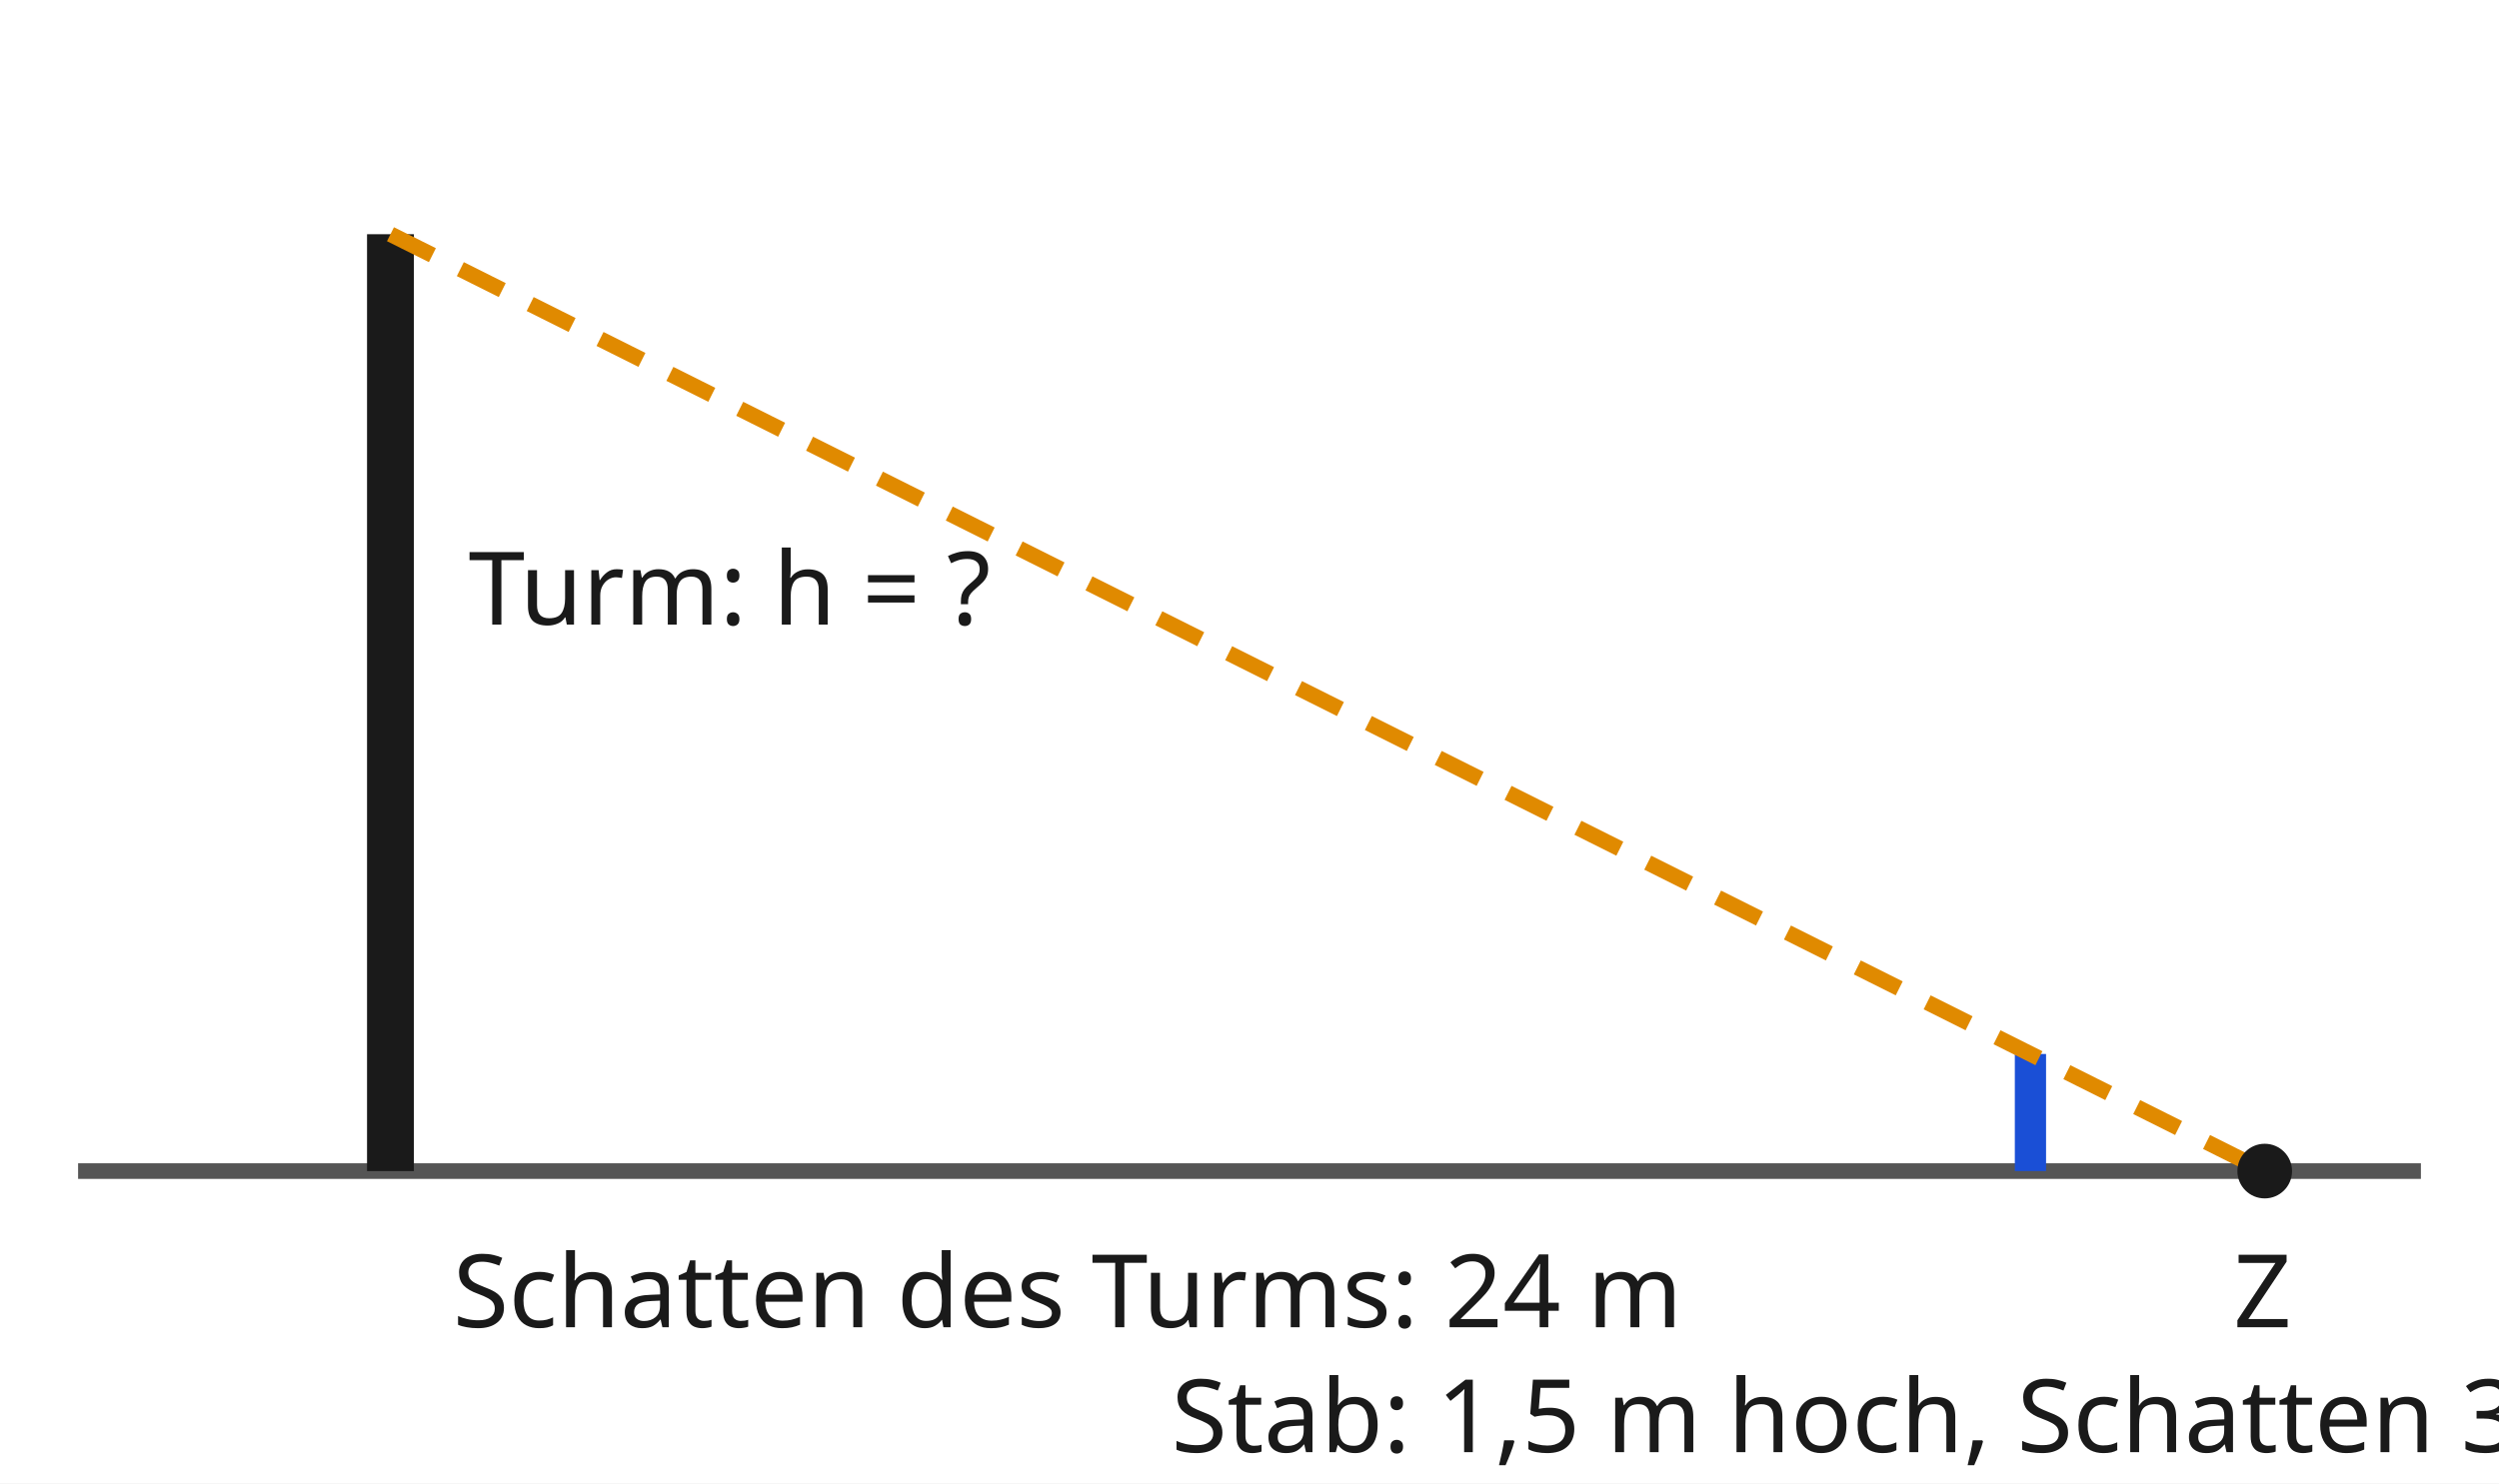
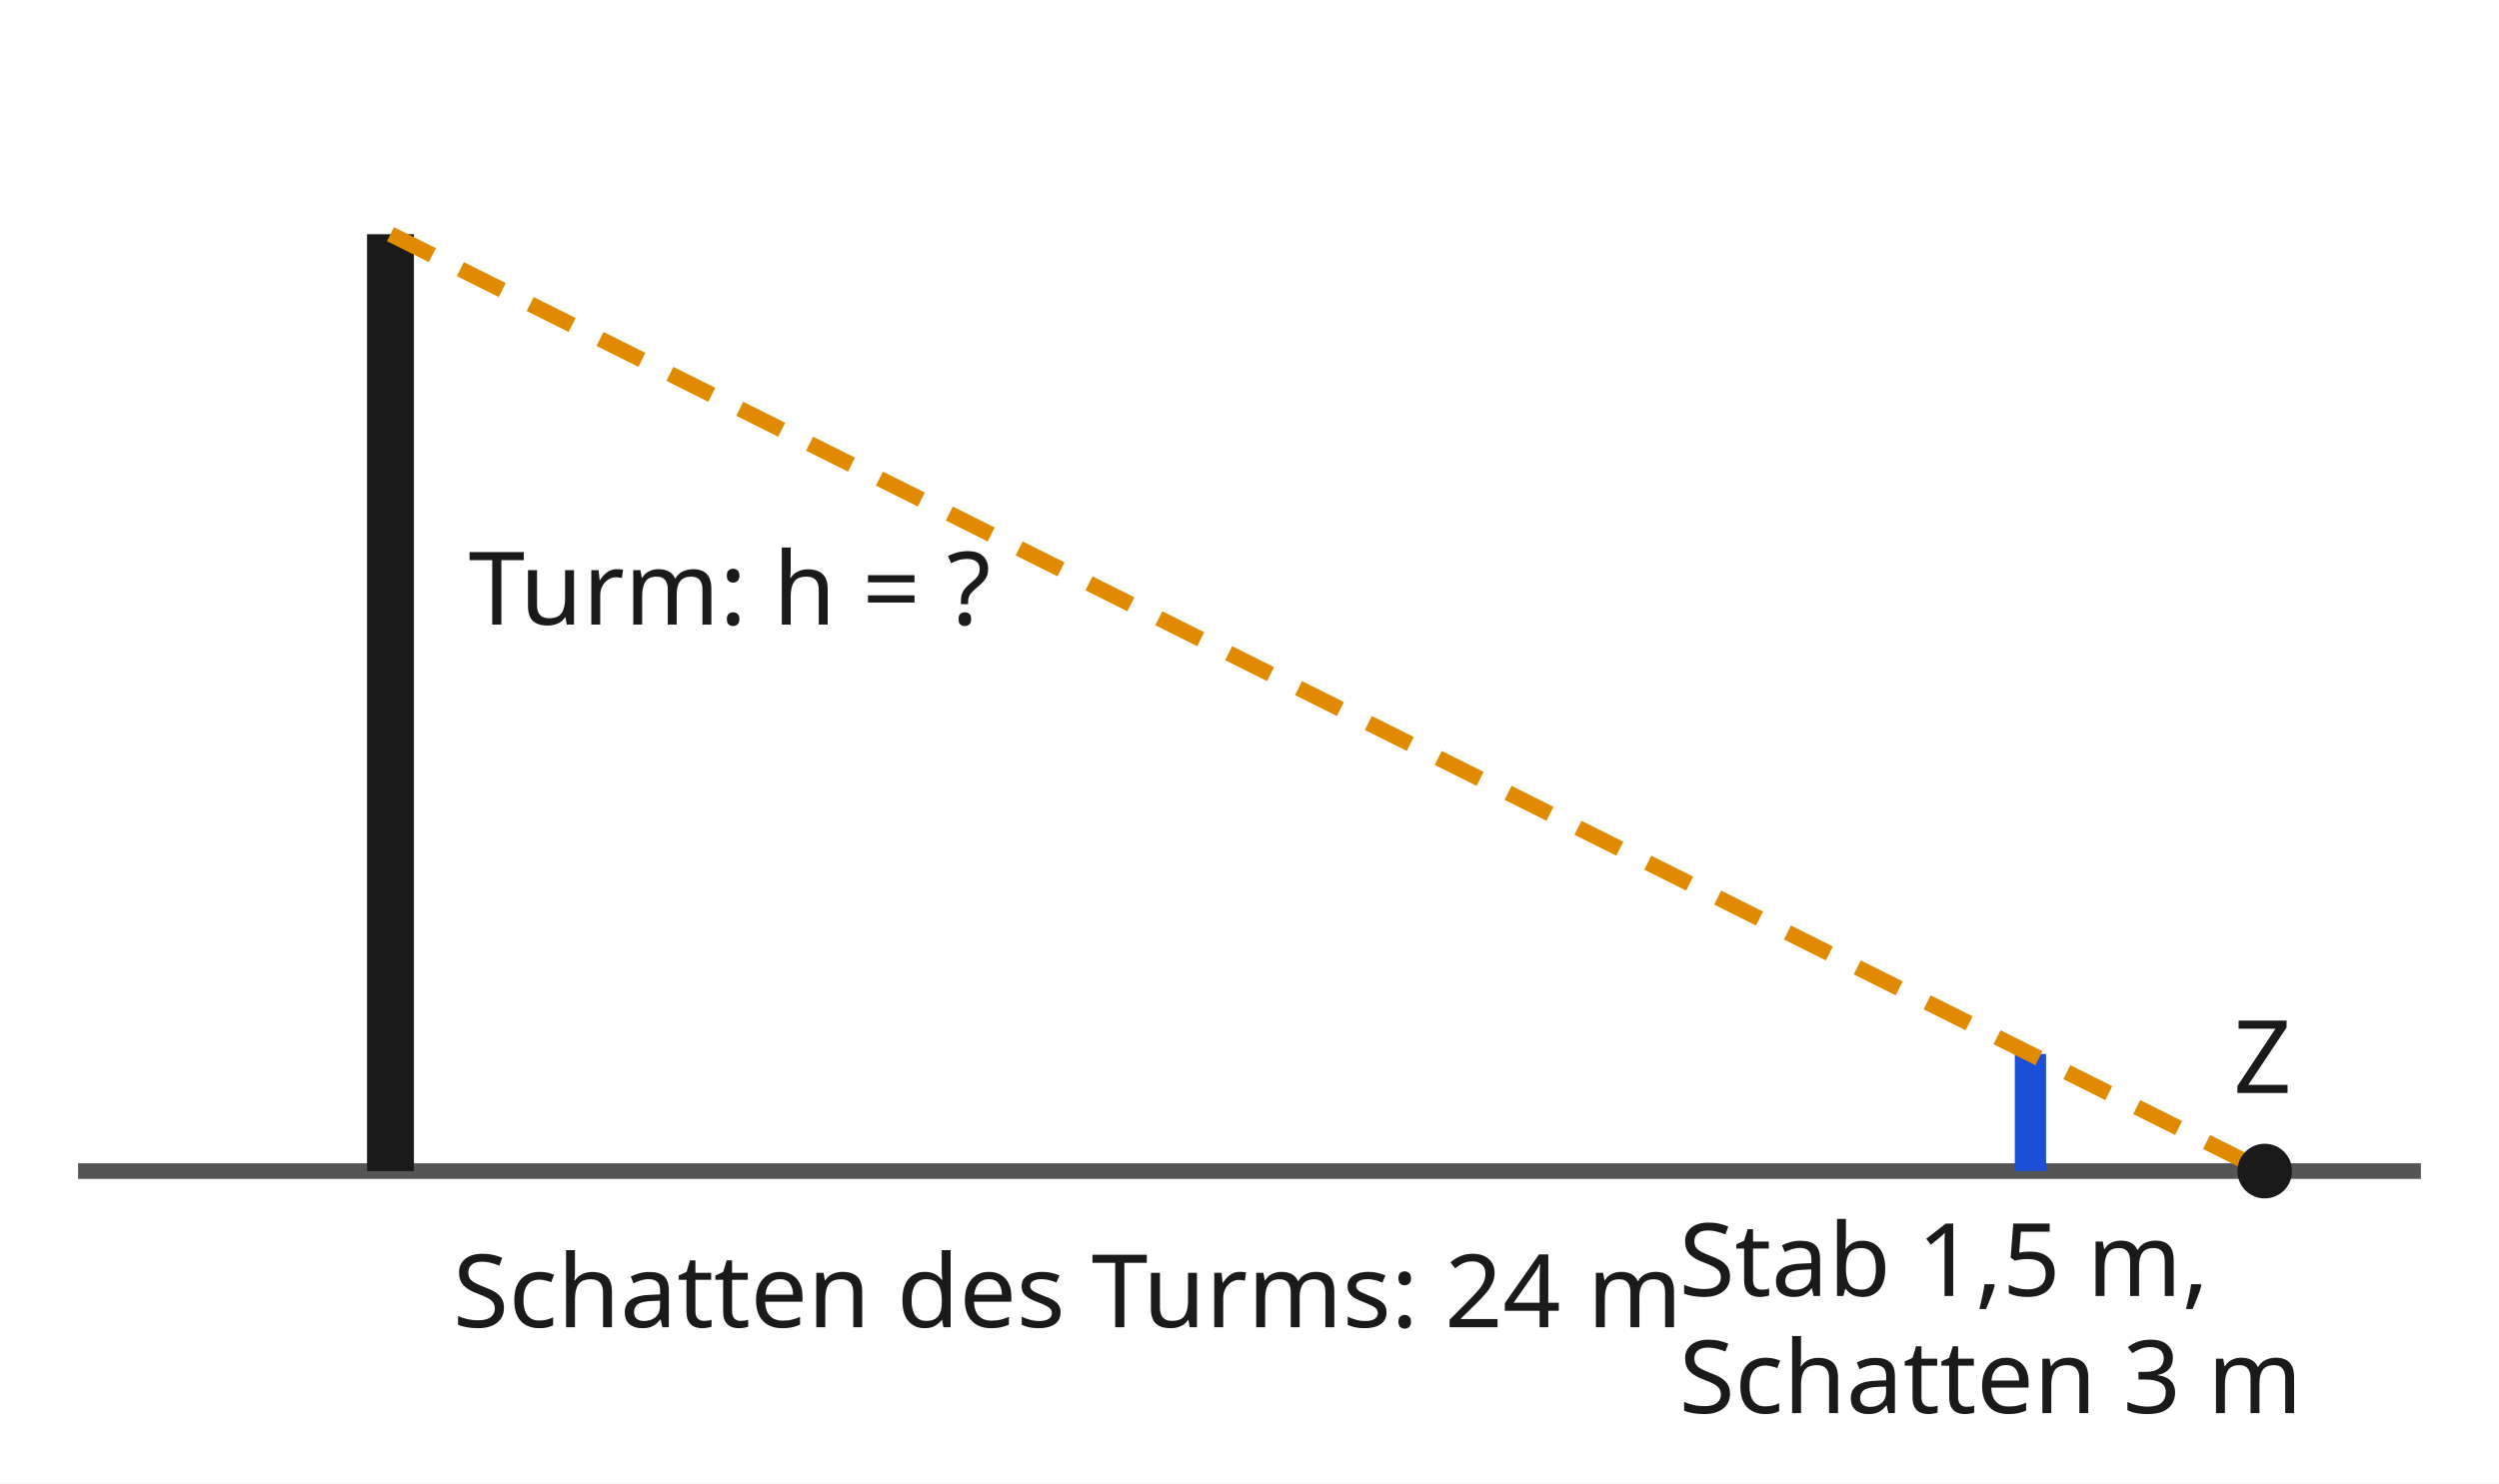
<svg xmlns="http://www.w3.org/2000/svg" viewBox="0 0 320 190" width="320" height="190" role="img" aria-label="Ein hoher Turm und ein kurzer Stab stehen senkrecht auf dem Boden. Eine Sonnenlinie läuft von der Turmspitze über die Stabspitze bis zum Schattenende Z.">
  <rect width="320" height="190" fill="#ffffff" />
  <line x1="10" y1="150" x2="310" y2="150" stroke="#555555" stroke-width="2" />
  <line x1="50" y1="150" x2="50" y2="30" stroke="#1a1a1a" stroke-width="6" />
  <line x1="260" y1="150" x2="260" y2="135" stroke="#1a4fd6" stroke-width="4" />
  <line x1="50" y1="30" x2="290" y2="150" stroke="#e08a00" stroke-width="2" stroke-dasharray="6 4" />
  <circle cx="290" cy="150" r="3.5" fill="#1a1a1a" />
  <g font-family="sans-serif" font-size="13" fill="#1a1a1a">
    <text x="60" y="80">Turm: h = ?</text>
-     <text x="150" y="186">Stab: 1,5 m hoch, Schatten 3 m</text>
-     <text x="286" y="170">Z</text>
+     <text x="215" y="166">Stab 1,5 m,</text>
+     <text x="215" y="181">Schatten 3 m</text>
+     <text x="286" y="140">Z</text>
    <text x="58" y="170">Schatten des Turms: 24 m</text>
  </g>
</svg>
